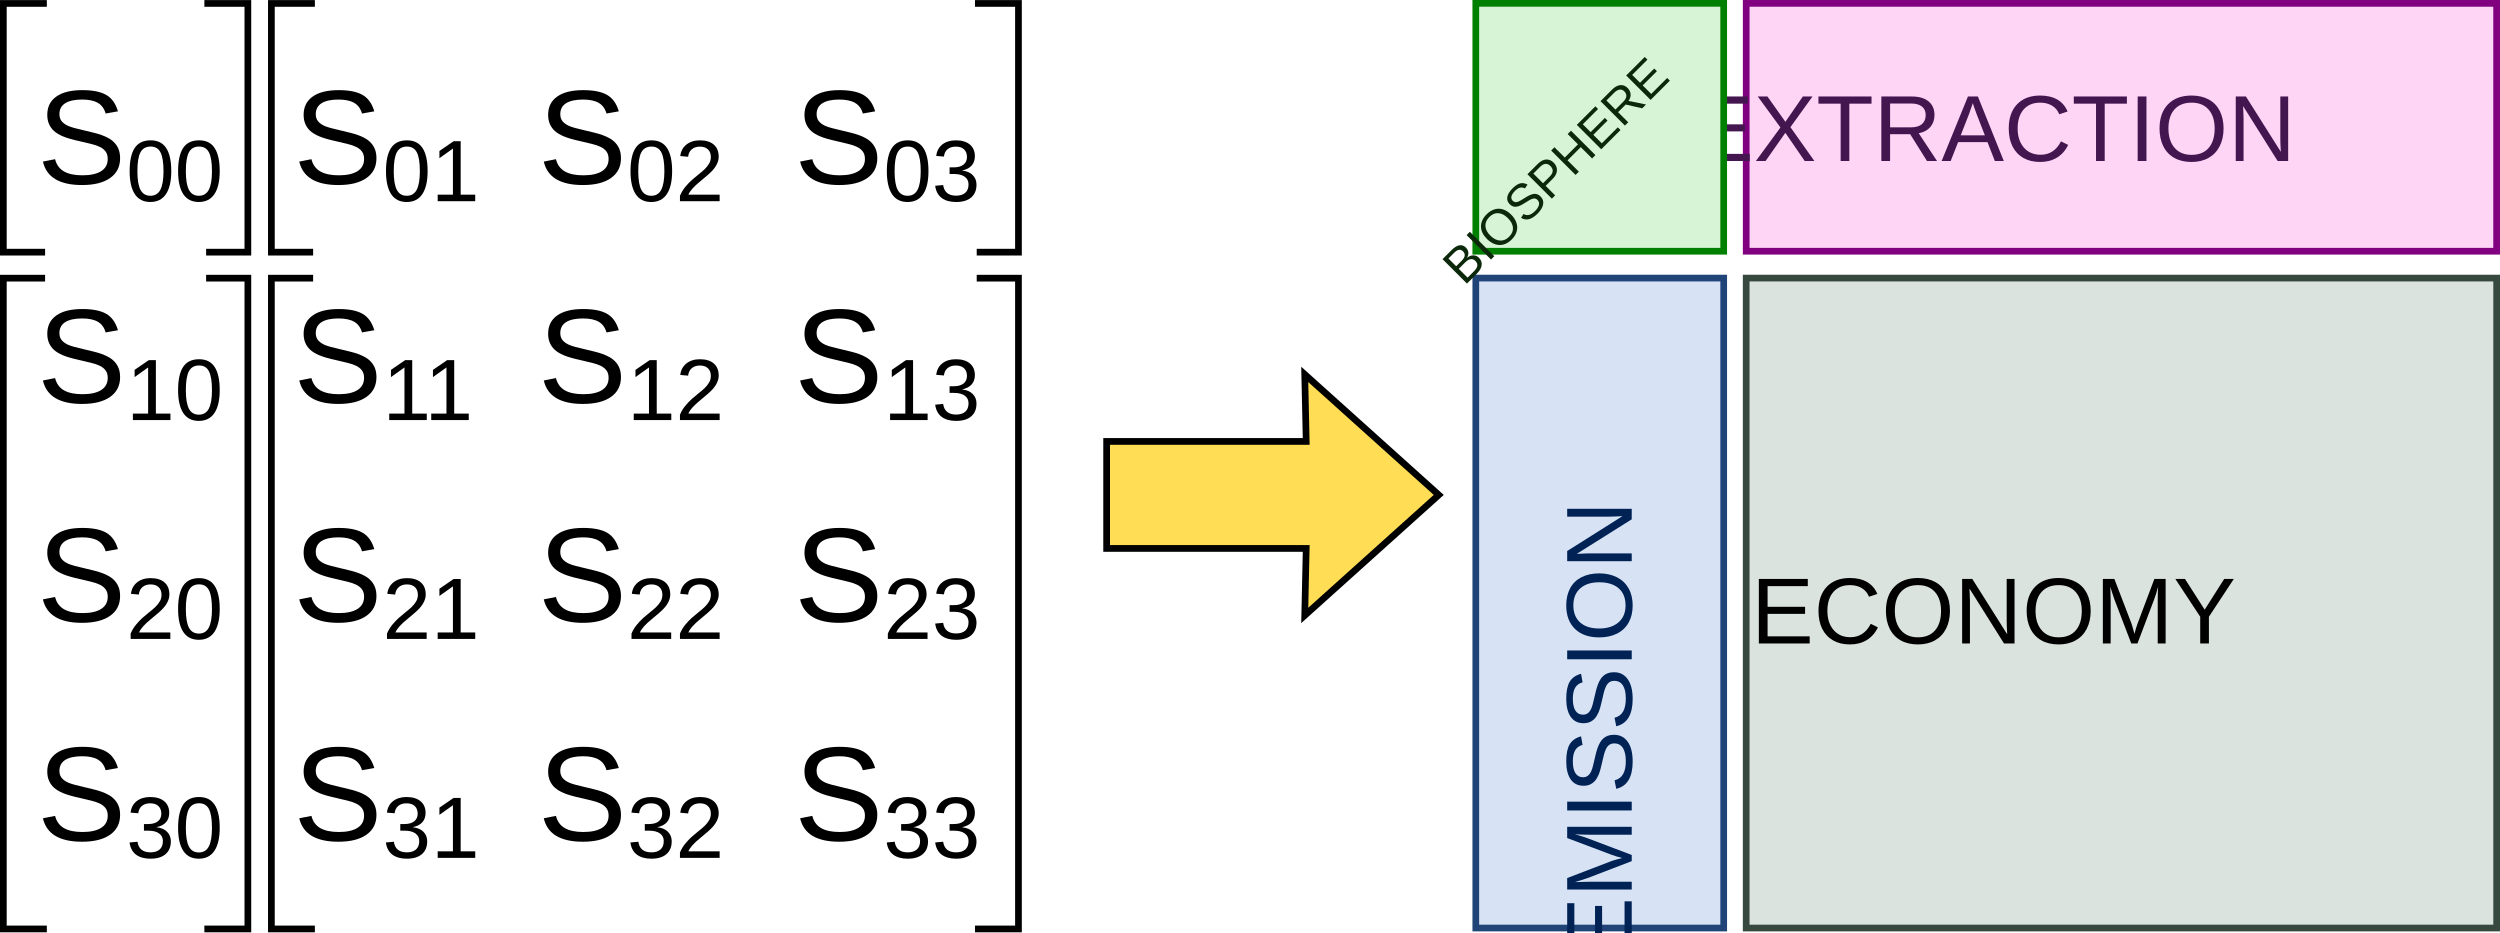
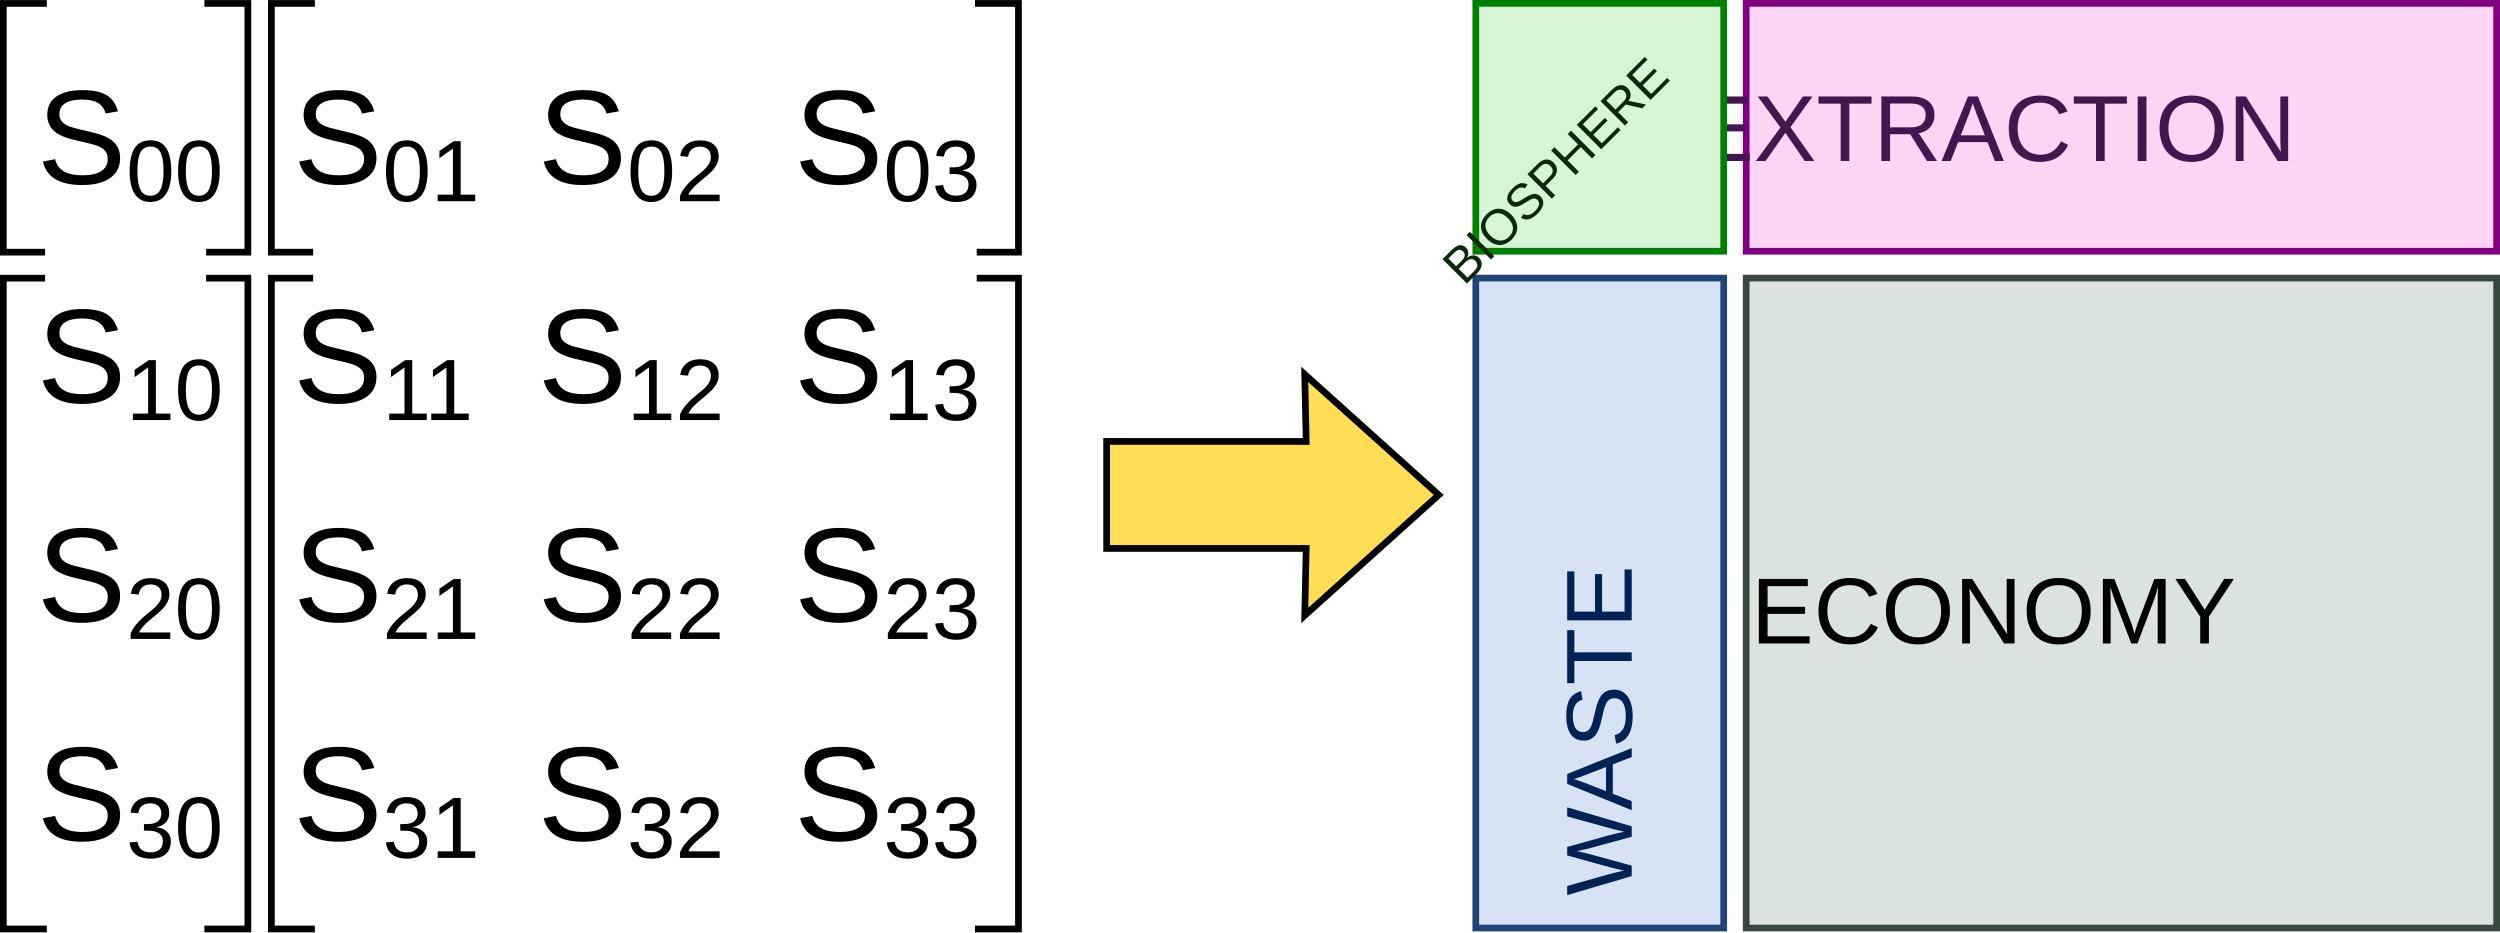
<svg xmlns="http://www.w3.org/2000/svg" width="746.172" height="278.262" id="svg2" version="1.1">
  <defs id="defs4" />
  <g id="layer1" transform="translate(-129.2108,-436.6754)">
    <path id="path4173" d="m 143.189,713.938 -12.979,0 0,-194.237 12.459,0" style="fill:none;stroke:#000000;stroke-width:2;stroke-linecap:butt;stroke-linejoin:miter;stroke-opacity:1" />
    <path style="fill:none;stroke:#000000;stroke-width:2;stroke-linecap:butt;stroke-linejoin:miter;stroke-opacity:1" d="m 190.211,713.938 12.979,0 0,-194.237 -12.459,0" id="path4175" />
    <path style="fill:none;stroke:#000000;stroke-width:2;stroke-linecap:butt;stroke-linejoin:miter;stroke-opacity:1" d="m 223.189,713.938 -12.979,0 0,-194.237 12.459,0" id="path4177" />
    <path id="path4179" d="m 420.211,713.938 12.979,0 0,-194.237 -12.459,0" style="fill:none;stroke:#000000;stroke-width:2;stroke-linecap:butt;stroke-linejoin:miter;stroke-opacity:1" />
    <g id="g3953" transform="translate(20,0)">
      <g id="g3938">
        <rect style="fill:#dbe3de;stroke:#37483e;stroke-width:2;stroke-linecap:butt;stroke-linejoin:miter;stroke-miterlimit:4;stroke-opacity:1;stroke-dasharray:none;stroke-dashoffset:0" id="rect3143" width="223.991" height="193.991" x="630.392" y="519.674" />
        <text xml:space="preserve" style="font-size:28px;font-style:normal;font-variant:normal;font-weight:normal;font-stretch:normal;text-align:center;line-height:125%;letter-spacing:0px;word-spacing:0px;text-anchor:middle;fill:#000000;fill-opacity:1;stroke:none;font-family:Arial;-inkscape-font-specification:Arial" x="739.219" y="628.739" id="text3917">
          <tspan id="tspan3919" x="739.219" y="628.739">ECONOMY</tspan>
        </text>
      </g>
      <g id="g3943">
        <rect y="437.68" x="630.398" height="73.979" width="223.979" id="rect3139" style="fill:#ffd5f6;stroke:#800080;stroke-width:2;stroke-linecap:butt;stroke-linejoin:miter;stroke-miterlimit:4;stroke-opacity:1;stroke-dasharray:none;stroke-dashoffset:0" />
        <text id="text3921" y="484.739" x="739.219" style="font-size:28px;font-style:normal;font-variant:normal;font-weight:normal;font-stretch:normal;text-align:center;line-height:125%;letter-spacing:0px;word-spacing:0px;text-anchor:middle;fill:#441650;fill-opacity:1;stroke:none;font-family:Arial;-inkscape-font-specification:Arial" xml:space="preserve">
          <tspan y="484.739" x="739.219" id="tspan3923">EXTRACTION</tspan>
        </text>
      </g>
      <g id="g3933">
        <rect y="519.674" x="549.691" height="193.99" width="73.99" id="rect3141" style="fill:#d7e3f4;stroke:#214478;stroke-width:2;stroke-linecap:butt;stroke-linejoin:miter;stroke-miterlimit:4;stroke-opacity:1;stroke-dasharray:none;stroke-dashoffset:0" />
        <text id="text3925" y="596.231" x="-619.695" style="font-size:28px;font-style:normal;font-variant:normal;font-weight:normal;font-stretch:normal;text-align:center;line-height:125%;letter-spacing:0px;word-spacing:0px;text-anchor:middle;fill:#002255;fill-opacity:1;stroke:none;font-family:Arial;-inkscape-font-specification:Arial" xml:space="preserve" transform="matrix(0,-1,1,0,0,0)">
-           <tspan y="596.231" x="-619.695" id="tspan3927">EMISSION</tspan>
+           <tspan y="596.231" x="-619.695" id="tspan3927">WASTE</tspan>
        </text>
      </g>
      <g id="g3948">
        <rect style="fill:#d7f4d7;stroke:#008000;stroke-width:2;stroke-linecap:butt;stroke-linejoin:miter;stroke-miterlimit:4;stroke-opacity:1;stroke-dasharray:none;stroke-dashoffset:0" id="rect3137" width="73.987" height="73.987" x="549.692" y="437.675" />
        <text id="text3929" y="755.452" x="79.479" style="font-size:15px;font-style:normal;font-variant:normal;font-weight:normal;font-stretch:normal;text-align:center;line-height:125%;letter-spacing:0px;word-spacing:0px;text-anchor:middle;fill:#0b280b;fill-opacity:1;stroke:none;font-family:Arial;-inkscape-font-specification:Arial" xml:space="preserve" transform="matrix(0.7071068,-0.7071068,0.7071068,0.7071068,0,0)">
          <tspan y="755.452" x="79.479" id="tspan3931">BIOSPHERE</tspan>
        </text>
      </g>
    </g>
    <g id="g3971">
      <g id="g3081">
        <text xml:space="preserve" style="font-size:40px;font-style:normal;font-variant:normal;font-weight:normal;font-stretch:normal;text-align:start;line-height:125%;letter-spacing:0px;word-spacing:0px;text-anchor:start;fill:#000000;fill-opacity:1;stroke:none;font-family:Arial;-inkscape-font-specification:Arial" x="140.212" y="183.247" id="text2985" transform="translate(0,308.2677)">
          <tspan id="tspan2987" x="140.212" y="183.247">S<tspan style="font-size:65.001%;baseline-shift:sub" id="tspan2989">00</tspan>
          </tspan>
        </text>
        <text id="text2991" y="491.515" x="216.722" style="font-size:40px;font-style:normal;font-variant:normal;font-weight:normal;font-stretch:normal;text-align:start;line-height:125%;letter-spacing:0px;word-spacing:0px;text-anchor:start;fill:#000000;fill-opacity:1;stroke:none;font-family:Arial;-inkscape-font-specification:Arial" xml:space="preserve">
          <tspan y="491.515" x="216.722" id="tspan2993">S<tspan id="tspan2995" style="font-size:65.001%;baseline-shift:sub">01</tspan>
          </tspan>
        </text>
        <text id="text2997" y="491.515" x="289.702" style="font-size:40px;font-style:normal;font-variant:normal;font-weight:normal;font-stretch:normal;text-align:start;line-height:125%;letter-spacing:0px;word-spacing:0px;text-anchor:start;fill:#000000;fill-opacity:1;stroke:none;font-family:Arial;-inkscape-font-specification:Arial" xml:space="preserve">
          <tspan y="491.515" x="289.702" id="tspan2999">S<tspan id="tspan3001" style="font-size:65.001%;baseline-shift:sub">02</tspan>
          </tspan>
        </text>
        <text xml:space="preserve" style="font-size:40px;font-style:normal;font-variant:normal;font-weight:normal;font-stretch:normal;text-align:start;line-height:125%;letter-spacing:0px;word-spacing:0px;text-anchor:start;fill:#000000;fill-opacity:1;stroke:none;font-family:Arial;-inkscape-font-specification:Arial" x="366.212" y="491.515" id="text3003">
          <tspan id="tspan3005" x="366.212" y="491.515">S<tspan style="font-size:65.001%;baseline-shift:sub" id="tspan3007">03</tspan>
          </tspan>
        </text>
      </g>
      <g transform="translate(0,7.333313)" id="g3095">
        <text id="text3009" y="549.515" x="140.212" style="font-size:40px;font-style:normal;font-variant:normal;font-weight:normal;font-stretch:normal;text-align:start;line-height:125%;letter-spacing:0px;word-spacing:0px;text-anchor:start;fill:#000000;fill-opacity:1;stroke:none;font-family:Arial;-inkscape-font-specification:Arial" xml:space="preserve">
          <tspan y="549.515" x="140.212" id="tspan3011">S<tspan id="tspan3013" style="font-size:65.001%;baseline-shift:sub">10</tspan>
          </tspan>
        </text>
        <text xml:space="preserve" style="font-size:40px;font-style:normal;font-variant:normal;font-weight:normal;font-stretch:normal;text-align:start;line-height:125%;letter-spacing:0px;word-spacing:0px;text-anchor:start;fill:#000000;fill-opacity:1;stroke:none;font-family:Arial;-inkscape-font-specification:Arial" x="216.722" y="549.515" id="text3015">
          <tspan id="tspan3017" x="216.722" y="549.515">S<tspan style="font-size:65.001%;baseline-shift:sub" id="tspan3019">11</tspan>
          </tspan>
        </text>
        <text xml:space="preserve" style="font-size:40px;font-style:normal;font-variant:normal;font-weight:normal;font-stretch:normal;text-align:start;line-height:125%;letter-spacing:0px;word-spacing:0px;text-anchor:start;fill:#000000;fill-opacity:1;stroke:none;font-family:Arial;-inkscape-font-specification:Arial" x="289.702" y="549.515" id="text3021">
          <tspan id="tspan3023" x="289.702" y="549.515">S<tspan style="font-size:65.001%;baseline-shift:sub" id="tspan3025">12</tspan>
          </tspan>
        </text>
        <text id="text3027" y="549.515" x="366.212" style="font-size:40px;font-style:normal;font-variant:normal;font-weight:normal;font-stretch:normal;text-align:start;line-height:125%;letter-spacing:0px;word-spacing:0px;text-anchor:start;fill:#000000;fill-opacity:1;stroke:none;font-family:Arial;-inkscape-font-specification:Arial" xml:space="preserve">
          <tspan y="549.515" x="366.212" id="tspan3029">S<tspan id="tspan3031" style="font-size:65.001%;baseline-shift:sub">13</tspan>
          </tspan>
        </text>
      </g>
      <g transform="translate(0,12.66666)" id="g3109">
        <text id="text3033" y="609.515" x="140.212" style="font-size:40px;font-style:normal;font-variant:normal;font-weight:normal;font-stretch:normal;text-align:start;line-height:125%;letter-spacing:0px;word-spacing:0px;text-anchor:start;fill:#000000;fill-opacity:1;stroke:none;font-family:Arial;-inkscape-font-specification:Arial" xml:space="preserve">
          <tspan y="609.515" x="140.212" id="tspan3035">S<tspan id="tspan3037" style="font-size:65.001%;baseline-shift:sub">20</tspan>
          </tspan>
        </text>
        <text xml:space="preserve" style="font-size:40px;font-style:normal;font-variant:normal;font-weight:normal;font-stretch:normal;text-align:start;line-height:125%;letter-spacing:0px;word-spacing:0px;text-anchor:start;fill:#000000;fill-opacity:1;stroke:none;font-family:Arial;-inkscape-font-specification:Arial" x="216.722" y="609.515" id="text3039">
          <tspan id="tspan3041" x="216.722" y="609.515">S<tspan style="font-size:65.001%;baseline-shift:sub" id="tspan3043">21</tspan>
          </tspan>
        </text>
        <text xml:space="preserve" style="font-size:40px;font-style:normal;font-variant:normal;font-weight:normal;font-stretch:normal;text-align:start;line-height:125%;letter-spacing:0px;word-spacing:0px;text-anchor:start;fill:#000000;fill-opacity:1;stroke:none;font-family:Arial;-inkscape-font-specification:Arial" x="289.702" y="609.515" id="text3045">
          <tspan id="tspan3047" x="289.702" y="609.515">S<tspan style="font-size:65.001%;baseline-shift:sub" id="tspan3049">22</tspan>
          </tspan>
        </text>
        <text id="text3051" y="609.515" x="366.212" style="font-size:40px;font-style:normal;font-variant:normal;font-weight:normal;font-stretch:normal;text-align:start;line-height:125%;letter-spacing:0px;word-spacing:0px;text-anchor:start;fill:#000000;fill-opacity:1;stroke:none;font-family:Arial;-inkscape-font-specification:Arial" xml:space="preserve">
          <tspan y="609.515" x="366.212" id="tspan3053">S<tspan id="tspan3055" style="font-size:65.001%;baseline-shift:sub">23</tspan>
          </tspan>
        </text>
      </g>
      <g transform="translate(0,20)" id="g3123">
        <text xml:space="preserve" style="font-size:40px;font-style:normal;font-variant:normal;font-weight:normal;font-stretch:normal;text-align:start;line-height:125%;letter-spacing:0px;word-spacing:0px;text-anchor:start;fill:#000000;fill-opacity:1;stroke:none;font-family:Arial;-inkscape-font-specification:Arial" x="140.212" y="667.515" id="text3057">
          <tspan id="tspan3059" x="140.212" y="667.515">S<tspan style="font-size:65.001%;baseline-shift:sub" id="tspan3061">30</tspan>
          </tspan>
        </text>
        <text id="text3063" y="667.515" x="216.722" style="font-size:40px;font-style:normal;font-variant:normal;font-weight:normal;font-stretch:normal;text-align:start;line-height:125%;letter-spacing:0px;word-spacing:0px;text-anchor:start;fill:#000000;fill-opacity:1;stroke:none;font-family:Arial;-inkscape-font-specification:Arial" xml:space="preserve">
          <tspan y="667.515" x="216.722" id="tspan3065">S<tspan id="tspan3067" style="font-size:65.001%;baseline-shift:sub">31</tspan>
          </tspan>
        </text>
        <text id="text3069" y="667.515" x="289.702" style="font-size:40px;font-style:normal;font-variant:normal;font-weight:normal;font-stretch:normal;text-align:start;line-height:125%;letter-spacing:0px;word-spacing:0px;text-anchor:start;fill:#000000;fill-opacity:1;stroke:none;font-family:Arial;-inkscape-font-specification:Arial" xml:space="preserve">
          <tspan y="667.515" x="289.702" id="tspan3071">S<tspan id="tspan3073" style="font-size:65.001%;baseline-shift:sub">32</tspan>
          </tspan>
        </text>
        <text xml:space="preserve" style="font-size:40px;font-style:normal;font-variant:normal;font-weight:normal;font-stretch:normal;text-align:start;line-height:125%;letter-spacing:0px;word-spacing:0px;text-anchor:start;fill:#000000;fill-opacity:1;stroke:none;font-family:Arial;-inkscape-font-specification:Arial" x="366.212" y="667.515" id="text3075">
          <tspan id="tspan3077" x="366.212" y="667.515">S<tspan style="font-size:65.001%;baseline-shift:sub" id="tspan3079">33</tspan>
          </tspan>
        </text>
      </g>
    </g>
    <path style="fill:#ffdd55;stroke:#000000;stroke-width:2;stroke-linecap:butt;stroke-linejoin:miter;stroke-opacity:1" d="m 459.506,568.433 59.565,-0.005 -0.435,-20.005 40,35.97 -40,35.97 0.435,-20 -59.565,0 z" id="path4082" />
    <path style="fill:none;stroke:#000000;stroke-width:2;stroke-linecap:butt;stroke-linejoin:miter;stroke-opacity:1" d="m 143.189,437.701 -12.979,0 0,74.237 12.459,0" id="path4163" />
    <path id="path4165" d="m 190.211,437.701 12.979,0 0,74.237 -12.459,0" style="fill:none;stroke:#000000;stroke-width:2;stroke-linecap:butt;stroke-linejoin:miter;stroke-opacity:1" />
    <path id="path4169" d="m 223.189,437.701 -12.979,0 0,74.237 12.459,0" style="fill:none;stroke:#000000;stroke-width:2;stroke-linecap:butt;stroke-linejoin:miter;stroke-opacity:1" />
    <path style="fill:none;stroke:#000000;stroke-width:2;stroke-linecap:butt;stroke-linejoin:miter;stroke-opacity:1" d="m 420.211,437.701 12.979,0 0,74.237 -12.459,0" id="path4171" />
  </g>
</svg>
